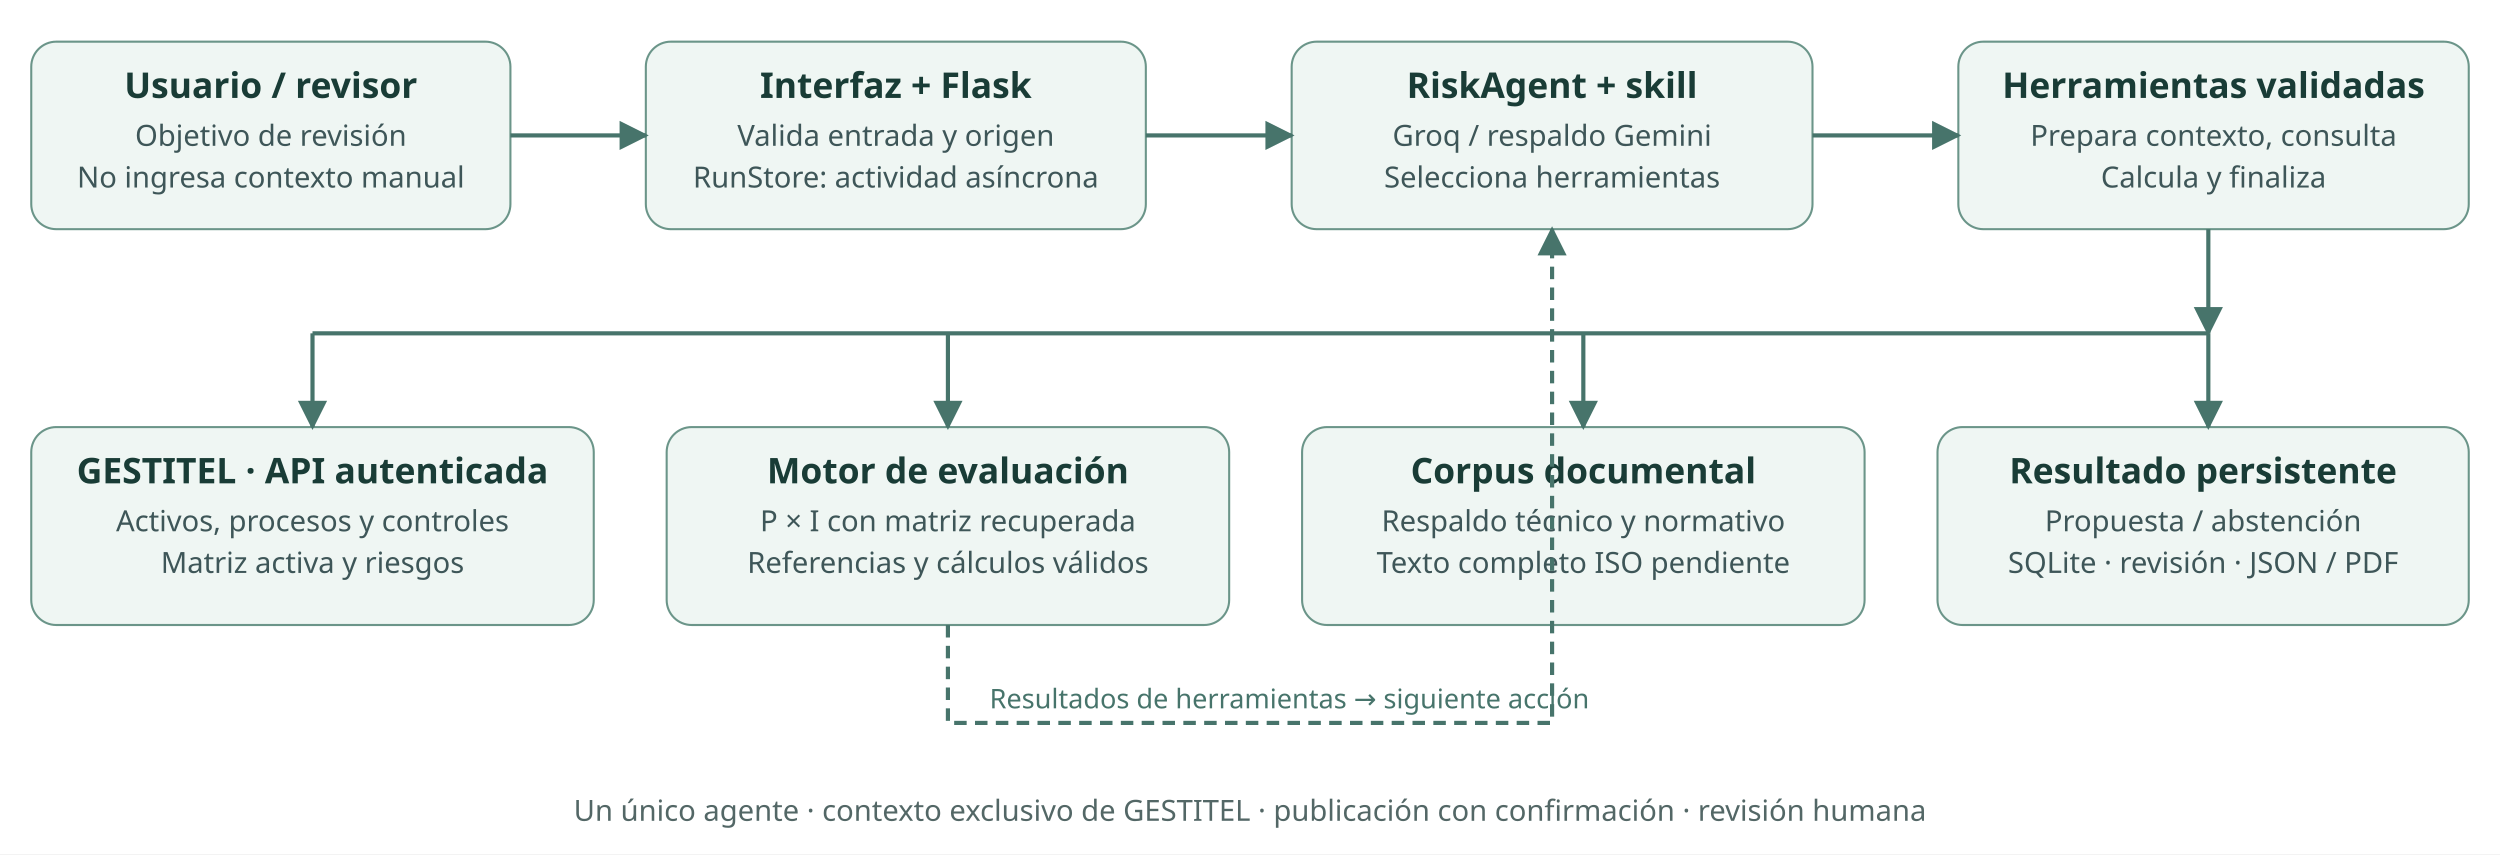
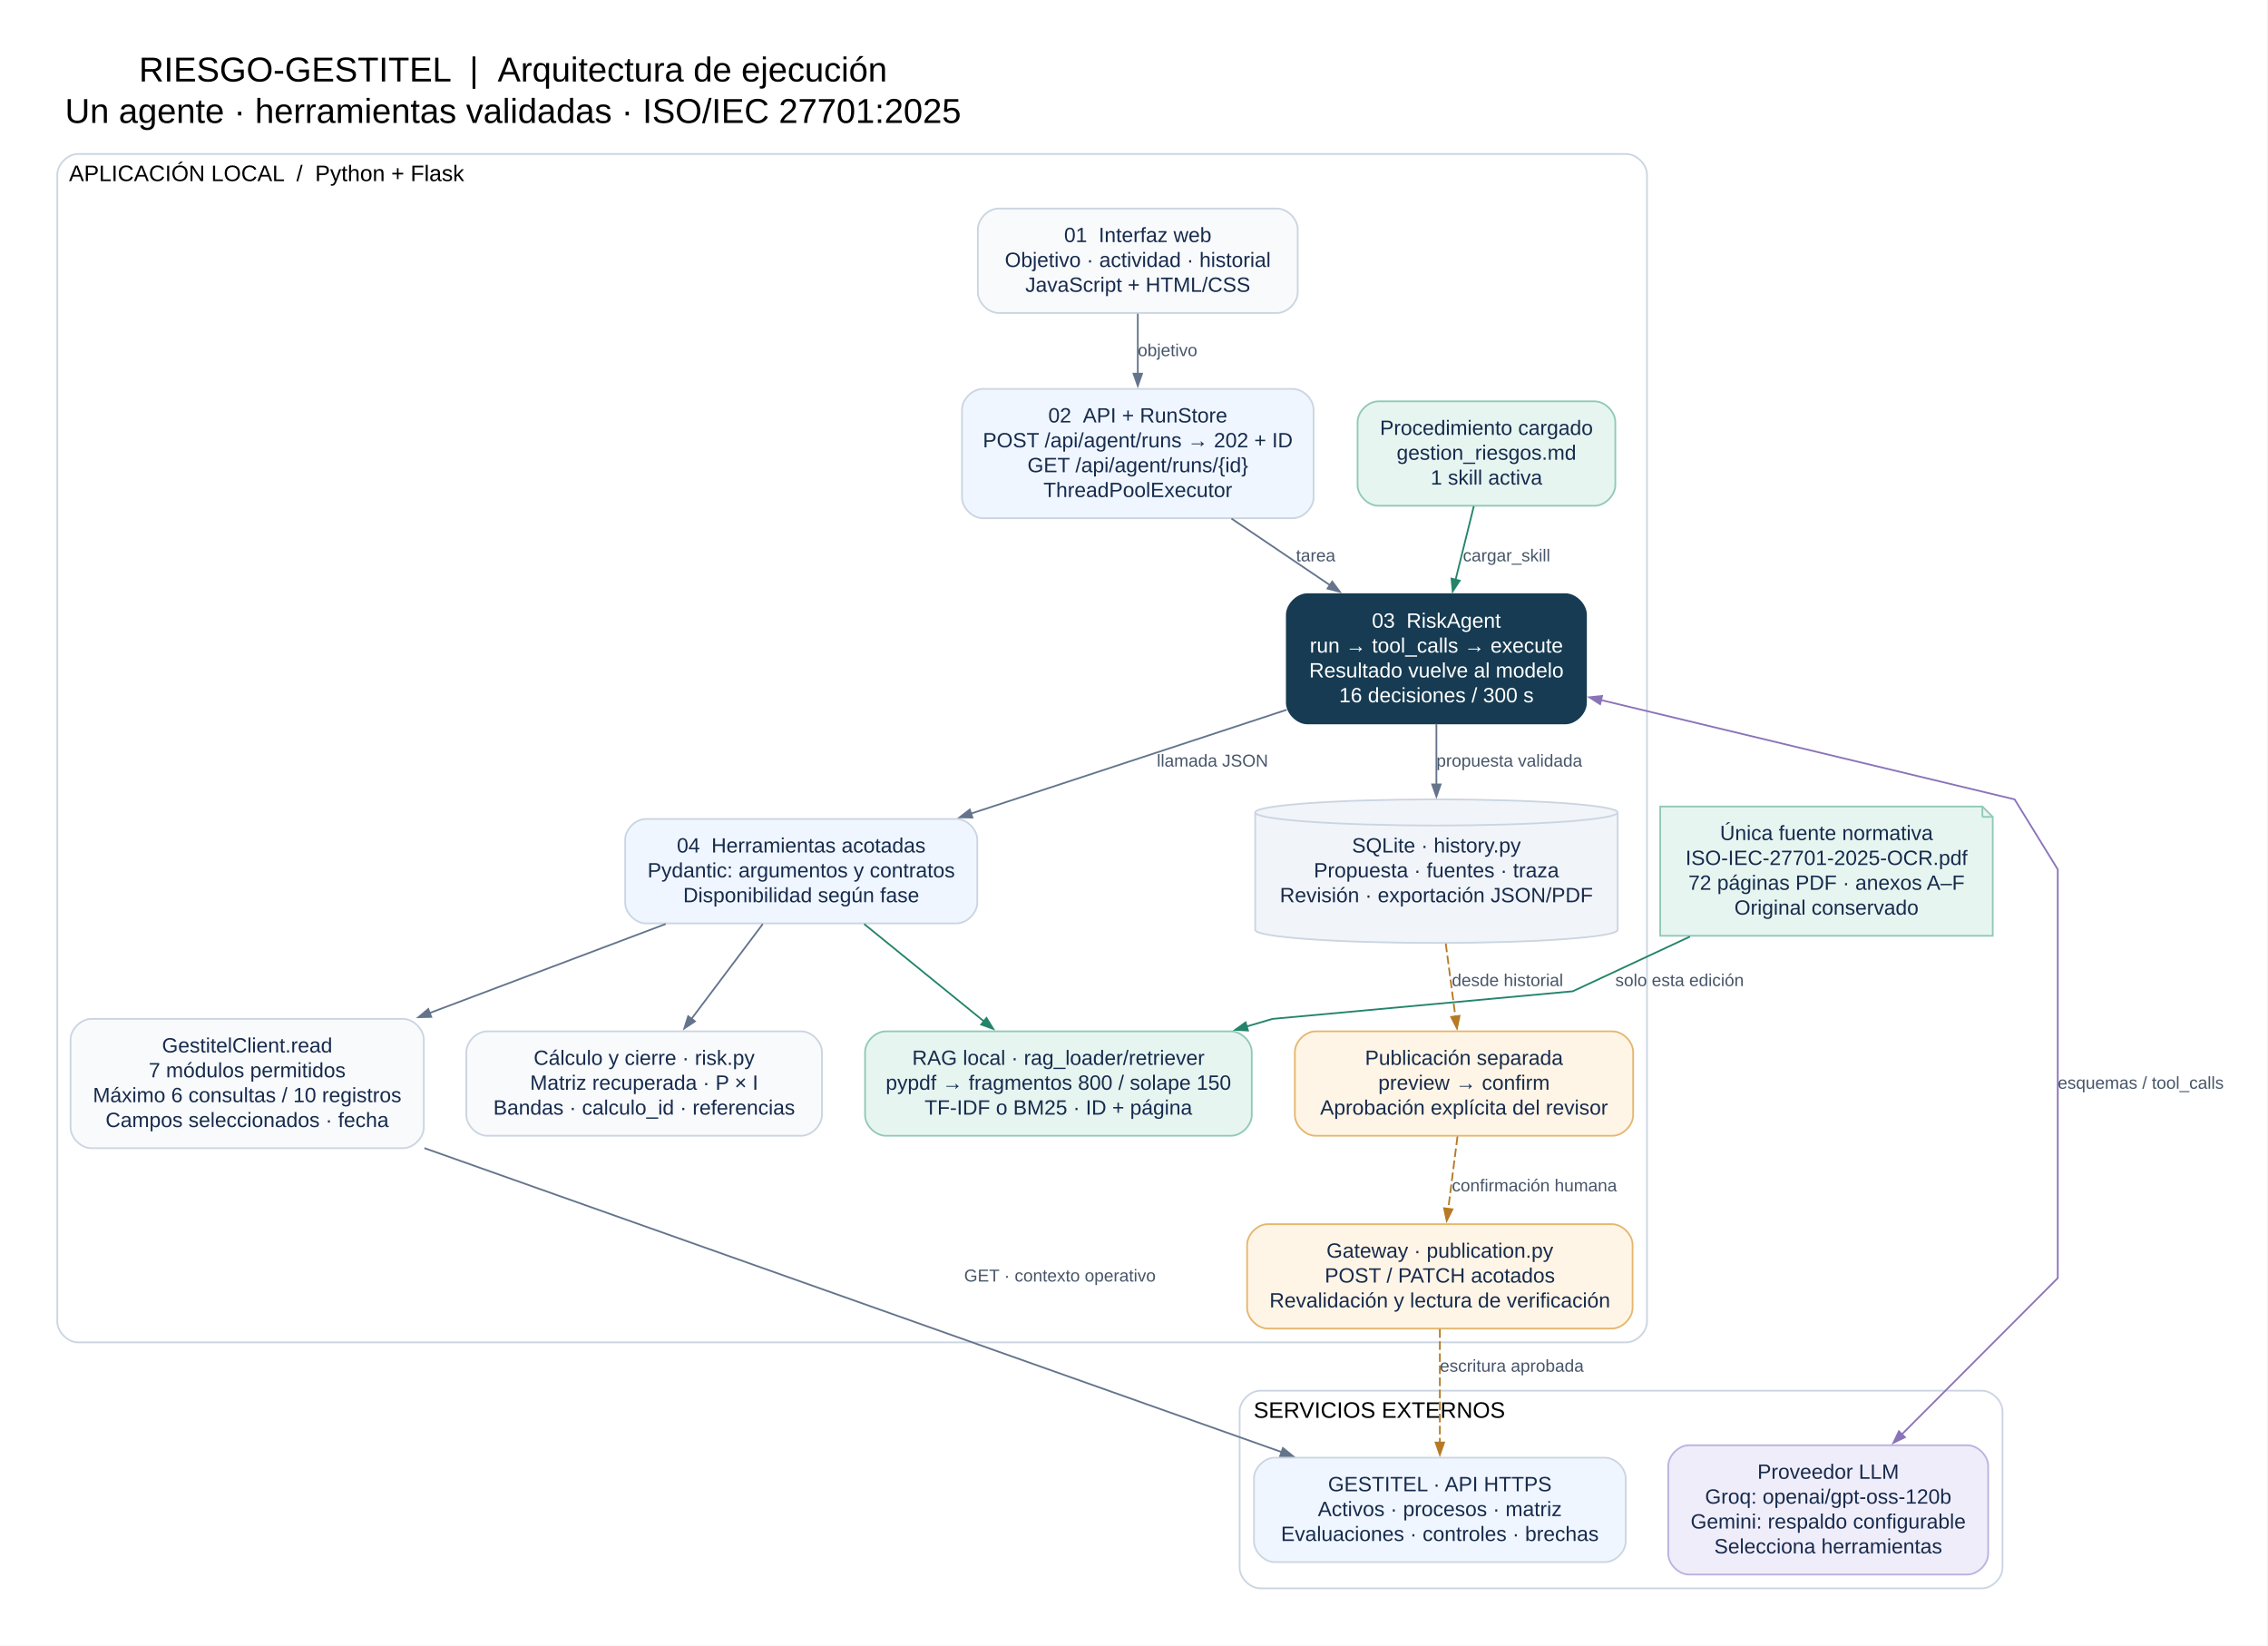
- <svg xmlns="http://www.w3.org/2000/svg" width="1200" height="410" viewBox="0 0 1200 410">
-   <defs>
-     <marker id="a" viewBox="0 0 10 10" refX="9" refY="5" markerWidth="7" markerHeight="7" orient="auto-start-reverse">
-       <path d="M0 0L10 5L0 10Z" fill="#47746b" />
-     </marker>
-   </defs>
-   <rect width="1200" height="410" fill="white" />
-   <rect x="15" y="20" width="230" height="90" rx="12" fill="#eff6f3" stroke="#6b9589" />
-   <text x="130.0" y="47" text-anchor="middle" font-family="sans-serif" font-size="17" font-weight="bold" fill="#193c36">Usuario / revisor</text>
-   <text x="130.0" y="70" text-anchor="middle" font-family="sans-serif" font-size="14" fill="#3e5658">Objetivo de revisión</text>
-   <text x="130.0" y="90" text-anchor="middle" font-family="sans-serif" font-size="14" fill="#3e5658">No ingresa contexto manual</text>
-   <rect x="310" y="20" width="240" height="90" rx="12" fill="#eff6f3" stroke="#6b9589" />
-   <text x="430.0" y="47" text-anchor="middle" font-family="sans-serif" font-size="17" font-weight="bold" fill="#193c36">Interfaz + Flask</text>
-   <text x="430.0" y="70" text-anchor="middle" font-family="sans-serif" font-size="14" fill="#3e5658">Valida entrada y origen</text>
-   <text x="430.0" y="90" text-anchor="middle" font-family="sans-serif" font-size="14" fill="#3e5658">RunStore: actividad asíncrona</text>
-   <rect x="620" y="20" width="250" height="90" rx="12" fill="#eff6f3" stroke="#6b9589" />
-   <text x="745.0" y="47" text-anchor="middle" font-family="sans-serif" font-size="17" font-weight="bold" fill="#193c36">RiskAgent + skill</text>
-   <text x="745.0" y="70" text-anchor="middle" font-family="sans-serif" font-size="14" fill="#3e5658">Groq / respaldo Gemini</text>
-   <text x="745.0" y="90" text-anchor="middle" font-family="sans-serif" font-size="14" fill="#3e5658">Selecciona herramientas</text>
-   <rect x="940" y="20" width="245" height="90" rx="12" fill="#eff6f3" stroke="#6b9589" />
-   <text x="1062.5" y="47" text-anchor="middle" font-family="sans-serif" font-size="17" font-weight="bold" fill="#193c36">Herramientas validadas</text>
-   <text x="1062.5" y="70" text-anchor="middle" font-family="sans-serif" font-size="14" fill="#3e5658">Prepara contexto, consulta</text>
-   <text x="1062.5" y="90" text-anchor="middle" font-family="sans-serif" font-size="14" fill="#3e5658">Calcula y finaliza</text>
-   <path d="M245 65L310 65" fill="none" stroke="#47746b" stroke-width="2" marker-end="url(#a)" />
-   <path d="M550 65L620 65" fill="none" stroke="#47746b" stroke-width="2" marker-end="url(#a)" />
-   <path d="M870 65L940 65" fill="none" stroke="#47746b" stroke-width="2" marker-end="url(#a)" />
-   <rect x="15" y="205" width="270" height="95" rx="12" fill="#eff6f3" stroke="#6b9589" />
-   <text x="150.0" y="232" text-anchor="middle" font-family="sans-serif" font-size="17" font-weight="bold" fill="#193c36">GESTITEL · API autenticada</text>
-   <text x="150.0" y="255" text-anchor="middle" font-family="sans-serif" font-size="14" fill="#3e5658">Activos, procesos y controles</text>
-   <text x="150.0" y="275" text-anchor="middle" font-family="sans-serif" font-size="14" fill="#3e5658">Matriz activa y riesgos</text>
-   <rect x="320" y="205" width="270" height="95" rx="12" fill="#eff6f3" stroke="#6b9589" />
-   <text x="455.0" y="232" text-anchor="middle" font-family="sans-serif" font-size="17" font-weight="bold" fill="#193c36">Motor de evaluación</text>
-   <text x="455.0" y="255" text-anchor="middle" font-family="sans-serif" font-size="14" fill="#3e5658">P × I con matriz recuperada</text>
-   <text x="455.0" y="275" text-anchor="middle" font-family="sans-serif" font-size="14" fill="#3e5658">Referencias y cálculos válidos</text>
-   <rect x="625" y="205" width="270" height="95" rx="12" fill="#eff6f3" stroke="#6b9589" />
-   <text x="760.0" y="232" text-anchor="middle" font-family="sans-serif" font-size="17" font-weight="bold" fill="#193c36">Corpus documental</text>
-   <text x="760.0" y="255" text-anchor="middle" font-family="sans-serif" font-size="14" fill="#3e5658">Respaldo técnico y normativo</text>
-   <text x="760.0" y="275" text-anchor="middle" font-family="sans-serif" font-size="14" fill="#3e5658">Texto completo ISO pendiente</text>
-   <rect x="930" y="205" width="255" height="95" rx="12" fill="#eff6f3" stroke="#6b9589" />
-   <text x="1057.5" y="232" text-anchor="middle" font-family="sans-serif" font-size="17" font-weight="bold" fill="#193c36">Resultado persistente</text>
-   <text x="1057.5" y="255" text-anchor="middle" font-family="sans-serif" font-size="14" fill="#3e5658">Propuesta / abstención</text>
-   <text x="1057.5" y="275" text-anchor="middle" font-family="sans-serif" font-size="14" fill="#3e5658">SQLite · revisión · JSON / PDF</text>
-   <path d="M1060 110L1060 160" fill="none" stroke="#47746b" stroke-width="2" marker-end="url(#a)" />
-   <path d="M150 160H1060" fill="none" stroke="#47746b" stroke-width="2" />
-   <path d="M150 160L150 205" fill="none" stroke="#47746b" stroke-width="2" marker-end="url(#a)" />
-   <path d="M455 160L455 205" fill="none" stroke="#47746b" stroke-width="2" marker-end="url(#a)" />
-   <path d="M760 160L760 205" fill="none" stroke="#47746b" stroke-width="2" marker-end="url(#a)" />
-   <path d="M1060 160L1060 205" fill="none" stroke="#47746b" stroke-width="2" marker-end="url(#a)" />
-   <path d="M455 300V347H745V110" fill="none" stroke="#47746b" stroke-width="2" stroke-dasharray="6 4" marker-end="url(#a)" />
-   <text x="475" y="340" font-family="sans-serif" font-size="13" fill="#47746b">Resultados de herramientas → siguiente acción</text>
-   <text x="600" y="394" text-anchor="middle" font-family="sans-serif" font-size="14" fill="#536766">Un único agente · contexto exclusivo de GESTITEL · publicación con confirmación · revisión humana</text>
+ <svg xmlns="http://www.w3.org/2000/svg" width="1314pt" height="953pt" viewBox="0.00 0.00 1314.00 953.00">
+   <g id="graph0" class="graph" transform="scale(1 1) rotate(0) translate(25.2 928.04)">
+     <polygon fill="white" stroke="none" points="-25.2,25.2 -25.2,-928.04 1288.36,-928.04 1288.36,25.2 -25.2,25.2" />
+     <text xml:space="preserve" text-anchor="middle" x="272.05" y="-880.84" font-family="Arial" font-size="20.00">RIESGO-GESTITEL  |  Arquitectura de ejecución</text>
+     <text xml:space="preserve" text-anchor="middle" x="272.05" y="-856.84" font-family="Arial" font-size="20.00">Un agente · herramientas validadas · ISO/IEC 27701:2025</text>
+     <g id="clust1" class="cluster">
+       <path fill="white" stroke="#cbd5e1" d="M20,-150.48C20,-150.48 917,-150.48 917,-150.48 923,-150.48 929,-156.48 929,-162.48 929,-162.48 929,-826.84 929,-826.84 929,-832.84 923,-838.84 917,-838.84 917,-838.84 20,-838.84 20,-838.84 14,-838.84 8,-832.84 8,-826.84 8,-826.84 8,-162.48 8,-162.48 8,-156.48 14,-150.48 20,-150.48" />
+       <text xml:space="preserve" text-anchor="middle" x="129.25" y="-823.14" font-family="Arial" font-size="13.00">APLICACIÓN LOCAL  /  Python + Flask</text>
+     </g>
+     <g id="clust2" class="cluster">
+       <path fill="white" stroke="#cbd5e1" d="M705,-8C705,-8 1123,-8 1123,-8 1129,-8 1135,-14 1135,-20 1135,-20 1135,-110.48 1135,-110.48 1135,-116.48 1129,-122.48 1123,-122.48 1123,-122.48 705,-122.48 705,-122.48 699,-122.48 693,-116.48 693,-110.48 693,-110.48 693,-20 693,-20 693,-14 699,-8 705,-8" />
+       <text xml:space="preserve" text-anchor="middle" x="773.96" y="-106.78" font-family="Arial" font-size="13.00">SERVICIOS EXTERNOS</text>
+     </g>
+     <g id="node1" class="node">
+       <path fill="#f8fafc" stroke="#cbd5e1" d="M714.66,-807.24C714.66,-807.24 553.34,-807.24 553.34,-807.24 547.34,-807.24 541.34,-801.24 541.34,-795.24 541.34,-795.24 541.34,-758.76 541.34,-758.76 541.34,-752.76 547.34,-746.76 553.34,-746.76 553.34,-746.76 714.66,-746.76 714.66,-746.76 720.66,-746.76 726.66,-752.76 726.66,-758.76 726.66,-758.76 726.66,-795.24 726.66,-795.24 726.66,-801.24 720.66,-807.24 714.66,-807.24" />
+       <text xml:space="preserve" text-anchor="middle" x="634" y="-787.8" font-family="Arial" font-size="12.00" fill="#172b4d">01  Interfaz web</text>
+       <text xml:space="preserve" text-anchor="middle" x="634" y="-773.4" font-family="Arial" font-size="12.00" fill="#172b4d">Objetivo · actividad · historial</text>
+       <text xml:space="preserve" text-anchor="middle" x="634" y="-759" font-family="Arial" font-size="12.00" fill="#172b4d">JavaScript + HTML/CSS</text>
+     </g>
+     <g id="node2" class="node">
+       <path fill="#eff6ff" stroke="#cbd5e1" d="M723.84,-702.76C723.84,-702.76 544.16,-702.76 544.16,-702.76 538.16,-702.76 532.16,-696.76 532.16,-690.76 532.16,-690.76 532.16,-639.88 532.16,-639.88 532.16,-633.88 538.16,-627.88 544.16,-627.88 544.16,-627.88 723.84,-627.88 723.84,-627.88 729.84,-627.88 735.84,-633.88 735.84,-639.88 735.84,-639.88 735.84,-690.76 735.84,-690.76 735.84,-696.76 729.84,-702.76 723.84,-702.76" />
+       <text xml:space="preserve" text-anchor="middle" x="634" y="-683.32" font-family="Arial" font-size="12.00" fill="#172b4d">02  API + RunStore</text>
+       <text xml:space="preserve" text-anchor="middle" x="634" y="-668.92" font-family="Arial" font-size="12.00" fill="#172b4d">POST /api/agent/runs → 202 + ID</text>
+       <text xml:space="preserve" text-anchor="middle" x="634" y="-654.52" font-family="Arial" font-size="12.00" fill="#172b4d">GET /api/agent/runs/{id}</text>
+       <text xml:space="preserve" text-anchor="middle" x="634" y="-640.12" font-family="Arial" font-size="12.00" fill="#172b4d">ThreadPoolExecutor</text>
+     </g>
+     <g id="edge1" class="edge">
+       <path fill="none" stroke="#64748b" d="M634,-746.32C634,-735.6 634,-723.24 634,-711.49" />
+       <polygon fill="#64748b" stroke="#64748b" points="636.45,-711.59 634,-704.59 631.55,-711.59 636.45,-711.59" />
+       <text xml:space="preserve" text-anchor="middle" x="651.23" y="-721.76" font-family="Arial" font-size="10.00" fill="#475569">objetivo</text>
+     </g>
+     <g id="node3" class="node">
+       <path fill="#163b52" stroke="#163b52" d="M881.67,-583.88C881.67,-583.88 732.33,-583.88 732.33,-583.88 726.33,-583.88 720.33,-577.88 720.33,-571.88 720.33,-571.88 720.33,-521 720.33,-521 720.33,-515 726.33,-509 732.33,-509 732.33,-509 881.67,-509 881.67,-509 887.67,-509 893.67,-515 893.67,-521 893.67,-521 893.67,-571.88 893.67,-571.88 893.67,-577.88 887.67,-583.88 881.67,-583.88" />
+       <text xml:space="preserve" text-anchor="middle" x="807" y="-564.44" font-family="Arial" font-size="12.00" fill="white">03  RiskAgent</text>
+       <text xml:space="preserve" text-anchor="middle" x="807" y="-550.04" font-family="Arial" font-size="12.00" fill="white">run → tool_calls → execute</text>
+       <text xml:space="preserve" text-anchor="middle" x="807" y="-535.64" font-family="Arial" font-size="12.00" fill="white">Resultado vuelve al modelo</text>
+       <text xml:space="preserve" text-anchor="middle" x="807" y="-521.24" font-family="Arial" font-size="12.00" fill="white">16 decisiones / 300 s</text>
+     </g>
+     <g id="edge2" class="edge">
+       <path fill="none" stroke="#64748b" d="M688.26,-627.66C706.44,-615.38 726.84,-601.6 745.53,-588.97" />
+       <polygon fill="#64748b" stroke="#64748b" points="746.65,-591.17 751.08,-585.22 743.91,-587.11 746.65,-591.17" />
+       <text xml:space="preserve" text-anchor="middle" x="737.08" y="-602.88" font-family="Arial" font-size="10.00" fill="#475569">tarea</text>
+     </g>
+     <g id="node5" class="node">
+       <path fill="#eff6ff" stroke="#cbd5e1" d="M529,-453.66C529,-453.66 349,-453.66 349,-453.66 343,-453.66 337,-447.66 337,-441.66 337,-441.66 337,-405.18 337,-405.18 337,-399.18 343,-393.18 349,-393.18 349,-393.18 529,-393.18 529,-393.18 535,-393.18 541,-399.18 541,-405.18 541,-405.18 541,-441.66 541,-441.66 541,-447.66 535,-453.66 529,-453.66" />
+       <text xml:space="preserve" text-anchor="middle" x="439" y="-434.22" font-family="Arial" font-size="12.00" fill="#172b4d">04  Herramientas acotadas</text>
+       <text xml:space="preserve" text-anchor="middle" x="439" y="-419.82" font-family="Arial" font-size="12.00" fill="#172b4d">Pydantic: argumentos y contratos</text>
+       <text xml:space="preserve" text-anchor="middle" x="439" y="-405.42" font-family="Arial" font-size="12.00" fill="#172b4d">Disponibilidad según fase</text>
+     </g>
+     <g id="edge4" class="edge">
+       <path fill="none" stroke="#64748b" d="M720.26,-516.91C665.36,-498.86 594.25,-475.48 537.27,-456.74" />
+       <polygon fill="#64748b" stroke="#64748b" points="538.18,-454.46 530.77,-454.6 536.65,-459.11 538.18,-454.46" />
+       <text xml:space="preserve" text-anchor="middle" x="677.27" y="-484" font-family="Arial" font-size="10.00" fill="#475569">llamada JSON</text>
+     </g>
+     <g id="node9" class="node">
+       <path fill="#f1f5f9" stroke="#cbd5e1" d="M911.99,-457.44C911.99,-461.61 864.93,-465 807,-465 749.07,-465 702.01,-461.61 702.01,-457.44 702.01,-457.44 702.01,-389.4 702.01,-389.4 702.01,-385.23 749.07,-381.84 807,-381.84 864.93,-381.84 911.99,-385.23 911.99,-389.4 911.99,-389.4 911.99,-457.44 911.99,-457.44" />
+       <path fill="none" stroke="#cbd5e1" d="M911.99,-457.44C911.99,-453.27 864.93,-449.88 807,-449.88 749.07,-449.88 702.01,-453.27 702.01,-457.44" />
+       <text xml:space="preserve" text-anchor="middle" x="807" y="-434.22" font-family="Arial" font-size="12.00" fill="#172b4d">SQLite · history.py</text>
+       <text xml:space="preserve" text-anchor="middle" x="807" y="-419.82" font-family="Arial" font-size="12.00" fill="#172b4d">Propuesta · fuentes · traza</text>
+       <text xml:space="preserve" text-anchor="middle" x="807" y="-405.42" font-family="Arial" font-size="12.00" fill="#172b4d">Revisión · exportación JSON/PDF</text>
+     </g>
+     <g id="edge8" class="edge">
+       <path fill="none" stroke="#64748b" d="M807,-508.8C807,-497.72 807,-485.36 807,-473.6" />
+       <polygon fill="#64748b" stroke="#64748b" points="809.45,-473.67 807,-466.67 804.55,-473.67 809.45,-473.67" />
+       <text xml:space="preserve" text-anchor="middle" x="849.25" y="-484" font-family="Arial" font-size="10.00" fill="#475569">propuesta validada</text>
+     </g>
+     <g id="node12" class="node">
+       <path fill="#f0edfa" stroke="#bdb1df" d="M1114.67,-90.88C1114.67,-90.88 953.33,-90.88 953.33,-90.88 947.33,-90.88 941.33,-84.88 941.33,-78.88 941.33,-78.88 941.33,-28 941.33,-28 941.33,-22 947.33,-16 953.33,-16 953.33,-16 1114.67,-16 1114.67,-16 1120.67,-16 1126.67,-22 1126.67,-28 1126.67,-28 1126.67,-78.88 1126.67,-78.88 1126.67,-84.88 1120.67,-90.88 1114.67,-90.88" />
+       <text xml:space="preserve" text-anchor="middle" x="1034" y="-71.44" font-family="Arial" font-size="12.00" fill="#172b4d">Proveedor LLM</text>
+       <text xml:space="preserve" text-anchor="middle" x="1034" y="-57.04" font-family="Arial" font-size="12.00" fill="#172b4d">Groq: openai/gpt-oss-120b</text>
+       <text xml:space="preserve" text-anchor="middle" x="1034" y="-42.64" font-family="Arial" font-size="12.00" fill="#172b4d">Gemini: respaldo configurable</text>
+       <text xml:space="preserve" text-anchor="middle" x="1034" y="-28.24" font-family="Arial" font-size="12.00" fill="#172b4d">Selecciona herramientas</text>
+     </g>
+     <g id="edge11" class="edge">
+       <path fill="none" stroke="#8b73b8" d="M902.39,-522.53C1001.42,-498.76 1142,-465 1142,-465 1142,-465 1167,-424.42 1167,-424.42 1167,-424.42 1167,-424.42 1167,-187.72 1167,-187.72 1115.27,-135.89 1076.34,-96.87" />
+       <polygon fill="#8b73b8" stroke="#8b73b8" points="901.85,-520.15 895.61,-524.16 902.99,-524.91 901.85,-520.15" />
+       <polygon fill="#8b73b8" stroke="#8b73b8" points="1078.44,-95.51 1071.76,-92.28 1074.97,-98.97 1078.44,-95.51" />
+       <text xml:space="preserve" text-anchor="middle" x="1215.08" y="-297.4" font-family="Arial" font-size="10.00" fill="#475569">esquemas / tool_calls</text>
+     </g>
+     <g id="node4" class="node">
+       <path fill="#e7f5f1" stroke="#91c9b7" d="M898.66,-695.56C898.66,-695.56 773.34,-695.56 773.34,-695.56 767.34,-695.56 761.34,-689.56 761.34,-683.56 761.34,-683.56 761.34,-647.08 761.34,-647.08 761.34,-641.08 767.34,-635.08 773.34,-635.08 773.34,-635.08 898.66,-635.08 898.66,-635.08 904.66,-635.08 910.66,-641.08 910.66,-647.08 910.66,-647.08 910.66,-683.56 910.66,-683.56 910.66,-689.56 904.66,-695.56 898.66,-695.56" />
+       <text xml:space="preserve" text-anchor="middle" x="836" y="-676.12" font-family="Arial" font-size="12.00" fill="#172b4d">Procedimiento cargado</text>
+       <text xml:space="preserve" text-anchor="middle" x="836" y="-661.72" font-family="Arial" font-size="12.00" fill="#172b4d">gestion_riesgos.md</text>
+       <text xml:space="preserve" text-anchor="middle" x="836" y="-647.32" font-family="Arial" font-size="12.00" fill="#172b4d">1 skill activa</text>
+     </g>
+     <g id="edge3" class="edge">
+       <path fill="none" stroke="#24846b" d="M828.68,-634.83C825.48,-621.94 821.66,-606.53 818.12,-592.28" />
+       <polygon fill="#24846b" stroke="#24846b" points="820.51,-591.71 816.45,-585.51 815.75,-592.89 820.51,-591.71" />
+       <text xml:space="preserve" text-anchor="middle" x="847.66" y="-602.88" font-family="Arial" font-size="10.00" fill="#475569">cargar_skill</text>
+     </g>
+     <g id="node6" class="node">
+       <path fill="#f8fafc" stroke="#cbd5e1" d="M439.01,-330.64C439.01,-330.64 256.99,-330.64 256.99,-330.64 250.99,-330.64 244.99,-324.64 244.99,-318.64 244.99,-318.64 244.99,-282.16 244.99,-282.16 244.99,-276.16 250.99,-270.16 256.99,-270.16 256.99,-270.16 439.01,-270.16 439.01,-270.16 445.01,-270.16 451.01,-276.16 451.01,-282.16 451.01,-282.16 451.01,-318.64 451.01,-318.64 451.01,-324.64 445.01,-330.64 439.01,-330.64" />
+       <text xml:space="preserve" text-anchor="middle" x="348" y="-311.2" font-family="Arial" font-size="12.00" fill="#172b4d">Cálculo y cierre · risk.py</text>
+       <text xml:space="preserve" text-anchor="middle" x="348" y="-296.8" font-family="Arial" font-size="12.00" fill="#172b4d">Matriz recuperada · P × I</text>
+       <text xml:space="preserve" text-anchor="middle" x="348" y="-282.4" font-family="Arial" font-size="12.00" fill="#172b4d">Bandas · calculo_id · referencias</text>
+     </g>
+     <g id="edge5" class="edge">
+       <path fill="none" stroke="#64748b" d="M416.74,-392.82C404.18,-376.11 388.39,-355.12 375.11,-337.46" />
+       <polygon fill="#64748b" stroke="#64748b" points="377.42,-336.45 371.26,-332.33 373.51,-339.4 377.42,-336.45" />
+     </g>
+     <g id="node7" class="node">
+       <path fill="#e7f5f1" stroke="#91c9b7" d="M688.02,-330.64C688.02,-330.64 487.98,-330.64 487.98,-330.64 481.98,-330.64 475.98,-324.64 475.98,-318.64 475.98,-318.64 475.98,-282.16 475.98,-282.16 475.98,-276.16 481.98,-270.16 487.98,-270.16 487.98,-270.16 688.02,-270.16 688.02,-270.16 694.02,-270.16 700.02,-276.16 700.02,-282.16 700.02,-282.16 700.02,-318.64 700.02,-318.64 700.02,-324.64 694.02,-330.64 688.02,-330.64" />
+       <text xml:space="preserve" text-anchor="middle" x="588" y="-311.2" font-family="Arial" font-size="12.00" fill="#172b4d">RAG local · rag_loader/retriever</text>
+       <text xml:space="preserve" text-anchor="middle" x="588" y="-296.8" font-family="Arial" font-size="12.00" fill="#172b4d">pypdf → fragmentos 800 / solape 150</text>
+       <text xml:space="preserve" text-anchor="middle" x="588" y="-282.4" font-family="Arial" font-size="12.00" fill="#172b4d">TF-IDF o BM25 · ID + página</text>
+     </g>
+     <g id="edge6" class="edge">
+       <path fill="none" stroke="#24846b" d="M475.45,-392.82C496.46,-375.75 523,-354.19 545.03,-336.3" />
+       <polygon fill="#24846b" stroke="#24846b" points="546.35,-338.39 550.24,-332.07 543.26,-334.58 546.35,-338.39" />
+     </g>
+     <g id="node8" class="node">
+       <path fill="#f8fafc" stroke="#cbd5e1" d="M208.33,-337.84C208.33,-337.84 27.67,-337.84 27.67,-337.84 21.67,-337.84 15.67,-331.84 15.67,-325.84 15.67,-325.84 15.67,-274.96 15.67,-274.96 15.67,-268.96 21.67,-262.96 27.67,-262.96 27.67,-262.96 208.33,-262.96 208.33,-262.96 214.33,-262.96 220.33,-268.96 220.33,-274.96 220.33,-274.96 220.33,-325.84 220.33,-325.84 220.33,-331.84 214.33,-337.84 208.33,-337.84" />
+       <text xml:space="preserve" text-anchor="middle" x="118" y="-318.4" font-family="Arial" font-size="12.00" fill="#172b4d">GestitelClient.read</text>
+       <text xml:space="preserve" text-anchor="middle" x="118" y="-304" font-family="Arial" font-size="12.00" fill="#172b4d">7 módulos permitidos</text>
+       <text xml:space="preserve" text-anchor="middle" x="118" y="-289.6" font-family="Arial" font-size="12.00" fill="#172b4d">Máximo 6 consultas / 10 registros</text>
+       <text xml:space="preserve" text-anchor="middle" x="118" y="-275.2" font-family="Arial" font-size="12.00" fill="#172b4d">Campos seleccionados · fecha</text>
+     </g>
+     <g id="edge7" class="edge">
+       <path fill="none" stroke="#64748b" d="M360.47,-392.82C319.33,-377.3 268.35,-358.08 223.78,-341.28" />
+       <polygon fill="#64748b" stroke="#64748b" points="224.65,-338.99 217.24,-338.81 222.92,-343.58 224.65,-338.99" />
+     </g>
+     <g id="node13" class="node">
+       <path fill="#eff6ff" stroke="#cbd5e1" d="M904.68,-83.68C904.68,-83.68 713.32,-83.68 713.32,-83.68 707.32,-83.68 701.32,-77.68 701.32,-71.68 701.32,-71.68 701.32,-35.2 701.32,-35.2 701.32,-29.2 707.32,-23.2 713.32,-23.2 713.32,-23.2 904.68,-23.2 904.68,-23.2 910.68,-23.2 916.68,-29.2 916.68,-35.2 916.68,-35.2 916.68,-71.68 916.68,-71.68 916.68,-77.68 910.68,-83.68 904.68,-83.68" />
+       <text xml:space="preserve" text-anchor="middle" x="809" y="-64.24" font-family="Arial" font-size="12.00" fill="#172b4d">GESTITEL · API HTTPS</text>
+       <text xml:space="preserve" text-anchor="middle" x="809" y="-49.84" font-family="Arial" font-size="12.00" fill="#172b4d">Activos · procesos · matriz</text>
+       <text xml:space="preserve" text-anchor="middle" x="809" y="-35.44" font-family="Arial" font-size="12.00" fill="#172b4d">Evaluaciones · controles · brechas</text>
+     </g>
+     <g id="edge12" class="edge">
+       <path fill="none" stroke="#64748b" d="M220.7,-262.99C355.11,-215.34 588.66,-132.55 717.35,-86.93" />
+       <polygon fill="#64748b" stroke="#64748b" points="718.09,-89.27 723.87,-84.62 716.46,-84.65 718.09,-89.27" />
+       <text xml:space="preserve" text-anchor="middle" x="588.88" y="-185.72" font-family="Arial" font-size="10.00" fill="#475569">GET · contexto operativo</text>
+     </g>
+     <g id="node10" class="node">
+       <path fill="#fff5e6" stroke="#e5b76e" d="M909,-330.64C909,-330.64 737,-330.64 737,-330.64 731,-330.64 725,-324.64 725,-318.64 725,-318.64 725,-282.16 725,-282.16 725,-276.16 731,-270.16 737,-270.16 737,-270.16 909,-270.16 909,-270.16 915,-270.16 921,-276.16 921,-282.16 921,-282.16 921,-318.64 921,-318.64 921,-324.64 915,-330.64 909,-330.64" />
+       <text xml:space="preserve" text-anchor="middle" x="823" y="-311.2" font-family="Arial" font-size="12.00" fill="#172b4d">Publicación separada</text>
+       <text xml:space="preserve" text-anchor="middle" x="823" y="-296.8" font-family="Arial" font-size="12.00" fill="#172b4d">preview → confirm</text>
+       <text xml:space="preserve" text-anchor="middle" x="823" y="-282.4" font-family="Arial" font-size="12.00" fill="#172b4d">Aprobación explícita del revisor</text>
+     </g>
+     <g id="edge9" class="edge">
+       <path fill="none" stroke="#b67a25" stroke-dasharray="5,2" d="M812.42,-381.45C814.23,-367.71 816.25,-352.46 818.03,-338.99" />
+       <polygon fill="#b67a25" stroke="#b67a25" points="820.42,-339.62 818.91,-332.36 815.56,-338.98 820.42,-339.62" />
+       <text xml:space="preserve" text-anchor="middle" x="848.2" y="-356.84" font-family="Arial" font-size="10.00" fill="#475569">desde historial</text>
+     </g>
+     <g id="node11" class="node">
+       <path fill="#fff5e6" stroke="#e5b76e" d="M908.67,-218.96C908.67,-218.96 709.33,-218.96 709.33,-218.96 703.33,-218.96 697.33,-212.96 697.33,-206.96 697.33,-206.96 697.33,-170.48 697.33,-170.48 697.33,-164.48 703.33,-158.48 709.33,-158.48 709.33,-158.48 908.67,-158.48 908.67,-158.48 914.67,-158.48 920.67,-164.48 920.67,-170.48 920.67,-170.48 920.67,-206.96 920.67,-206.96 920.67,-212.96 914.67,-218.96 908.67,-218.96" />
+       <text xml:space="preserve" text-anchor="middle" x="809" y="-199.52" font-family="Arial" font-size="12.00" fill="#172b4d">Gateway · publication.py</text>
+       <text xml:space="preserve" text-anchor="middle" x="809" y="-185.12" font-family="Arial" font-size="12.00" fill="#172b4d">POST / PATCH acotados</text>
+       <text xml:space="preserve" text-anchor="middle" x="809" y="-170.72" font-family="Arial" font-size="12.00" fill="#172b4d">Revalidación y lectura de verificación</text>
+     </g>
+     <g id="edge10" class="edge">
+       <path fill="none" stroke="#b67a25" stroke-dasharray="5,2" d="M819.21,-269.72C817.56,-256.79 815.61,-241.49 813.85,-227.75" />
+       <polygon fill="#b67a25" stroke="#b67a25" points="816.3,-227.56 812.98,-220.93 811.44,-228.18 816.3,-227.56" />
+       <text xml:space="preserve" text-anchor="middle" x="863.8" y="-237.96" font-family="Arial" font-size="10.00" fill="#475569">confirmación humana</text>
+     </g>
+     <g id="edge14" class="edge">
+       <path fill="none" stroke="#b67a25" stroke-dasharray="5,2" d="M809,-158.14C809,-138.73 809,-113.16 809,-92.28" />
+       <polygon fill="#b67a25" stroke="#b67a25" points="811.45,-92.45 809,-85.45 806.55,-92.45 811.45,-92.45" />
+       <text xml:space="preserve" text-anchor="middle" x="850.69" y="-133.48" font-family="Arial" font-size="10.00" fill="#475569">escritura aprobada</text>
+     </g>
+     <g id="node14" class="node">
+       <polygon fill="#e7f5f1" stroke="#91c9b7" points="1123.33,-460.86 936.67,-460.86 936.67,-385.98 1129.33,-385.98 1129.33,-454.86 1123.33,-460.86" />
+       <polyline fill="none" stroke="#91c9b7" points="1123.33,-460.86 1123.33,-454.86" />
+       <polyline fill="none" stroke="#91c9b7" points="1129.33,-454.86 1123.33,-454.86" />
+       <text xml:space="preserve" text-anchor="middle" x="1033" y="-441.42" font-family="Arial" font-size="12.00" fill="#172b4d">Única fuente normativa</text>
+       <text xml:space="preserve" text-anchor="middle" x="1033" y="-427.02" font-family="Arial" font-size="12.00" fill="#172b4d">ISO-IEC-27701-2025-OCR.pdf</text>
+       <text xml:space="preserve" text-anchor="middle" x="1033" y="-412.62" font-family="Arial" font-size="12.00" fill="#172b4d">72 páginas PDF · anexos A–F</text>
+       <text xml:space="preserve" text-anchor="middle" x="1033" y="-398.22" font-family="Arial" font-size="12.00" fill="#172b4d">Original conservado</text>
+     </g>
+     <g id="edge13" class="edge">
+       <path fill="none" stroke="#24846b" d="M953.91,-385.52C919.11,-369.29 886,-353.84 886,-353.84 886,-353.84 712,-337.84 712,-337.84 712,-337.84 706.14,-336.12 696.98,-333.43" />
+       <polygon fill="#24846b" stroke="#24846b" points="697.83,-331.12 690.42,-331.5 696.44,-335.82 697.83,-331.12" />
+       <text xml:space="preserve" text-anchor="middle" x="947.89" y="-356.84" font-family="Arial" font-size="10.00" fill="#475569">solo esta edición</text>
+     </g>
+   </g>
</svg>
